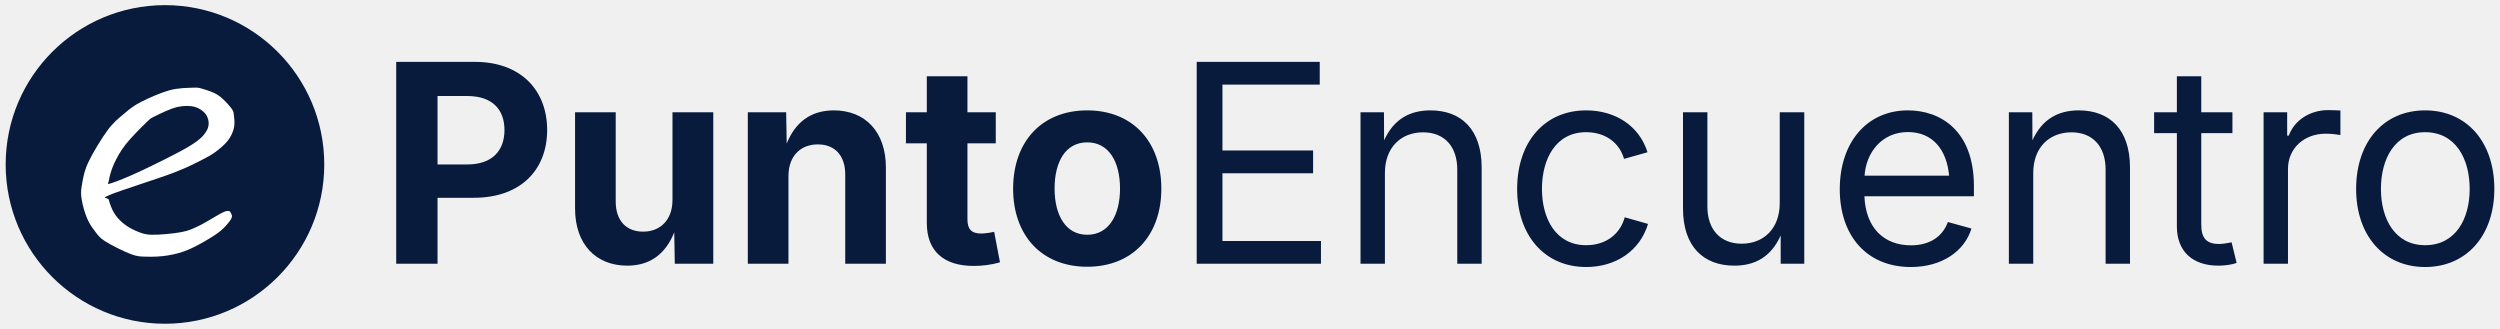
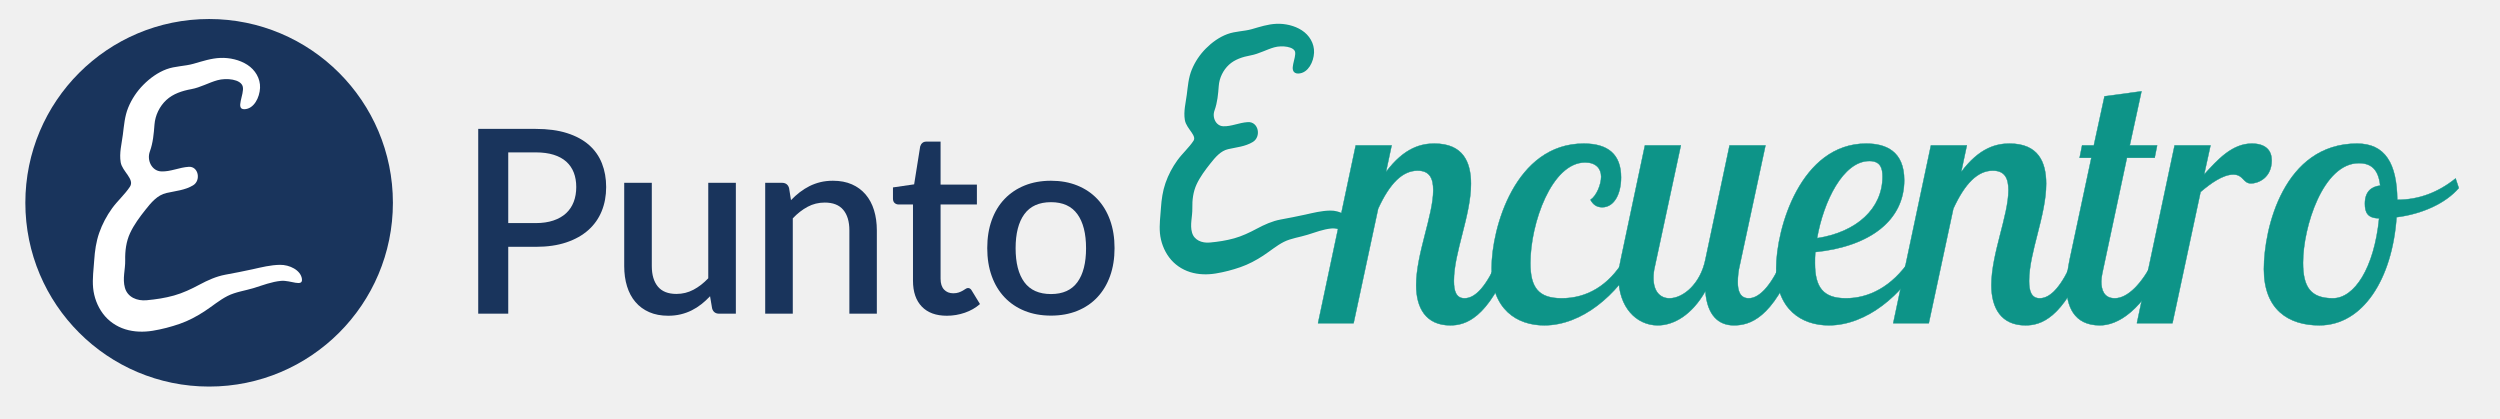
- <svg xmlns="http://www.w3.org/2000/svg" width="973" height="128" viewBox="0 0 972.59 128.00" role="img" aria-label="Logo horizontal PuntoEncuentro" version="1.1" id="svg2">
-   <g id="g1" transform="translate(-4.5263 -5.0283) scale(0.502024)">
-     <circle cx="136.5" cy="137.5" r="123.5" fill="#081B3D" id="circle1" />
-     <path d="M 178.00,84.00 C 174.33,81.50 169.33,80.00 166.00,79.00 C 162.67,78.00 162.33,77.83 158.00,78.00 C 153.67,78.17 146.67,78.17 140.00,80.00 C 133.33,81.83 123.83,86.00 118.00,89.00 C 112.17,92.00 109.33,94.33 105.00,98.00 C 100.67,101.67 96.67,104.67 92.00,111.00 C 87.33,117.33 80.33,128.83 77.00,136.00 C 73.67,143.17 72.83,149.17 72.00,154.00 C 71.17,158.83 71.33,160.83 72.00,165.00 C 72.67,169.17 74.33,175.00 76.00,179.00 C 77.67,183.00 79.67,186.00 82.00,189.00 C 84.33,192.00 85.33,194.00 90.00,197.00 C 94.67,200.00 104.67,205.00 110.00,207.00 C 115.33,209.00 117.17,208.83 122.00,209.00 C 126.83,209.17 133.33,209.00 139.00,208.00 C 144.67,207.00 149.67,205.83 156.00,203.00 C 162.33,200.17 171.83,194.67 177.00,191.00 C 182.17,187.33 185.17,183.50 187.00,181.00 C 188.83,178.50 188.67,177.17 188.00,176.00 C 187.33,174.83 187.17,172.50 183.00,174.00 C 178.83,175.50 168.67,182.33 163.00,185.00 C 157.33,187.67 155.17,188.83 149.00,190.00 C 142.83,191.17 131.83,192.17 126.00,192.00 C 120.17,191.83 117.67,190.50 114.00,189.00 C 110.33,187.50 106.83,185.33 104.00,183.00 C 101.17,180.67 98.83,178.00 97.00,175.00 C 95.17,172.00 93.50,167.33 93.00,165.00 C 92.50,162.67 85.67,164.50 94.00,161.00 C 102.33,157.50 130.83,148.67 143.00,144.00 C 155.17,139.33 161.17,136.00 167.00,133.00 C 172.83,130.00 174.83,128.50 178.00,126.00 C 181.17,123.50 184.00,120.83 186.00,118.00 C 188.00,115.17 189.33,112.00 190.00,109.00 C 190.67,106.00 190.33,102.50 190.00,100.00 C 189.67,97.50 190.00,96.67 188.00,94.00 C 186.00,91.33 181.67,86.50 178.00,84.00 Z M 169.00,100.00 C 170.50,103.00 171.17,107.17 169.00,111.00 C 166.83,114.83 164.33,117.83 156.00,123.00 C 147.67,128.17 129.17,137.17 119.00,142.00 C 108.83,146.83 99.33,150.67 95.00,152.00 C 90.67,153.33 92.67,152.50 93.00,150.00 C 93.33,147.50 94.83,141.67 97.00,137.00 C 99.17,132.33 101.83,127.33 106.00,122.00 C 110.17,116.67 118.17,108.67 122.00,105.00 C 125.83,101.33 125.00,102.00 129.00,100.00 C 133.00,98.00 140.83,94.17 146.00,93.00 C 151.17,91.83 156.17,91.83 160.00,93.00 C 163.83,94.17 167.50,97.00 169.00,100.00 Z" fill="#FFFFFF" fill-rule="evenodd" id="path1" />
+ <svg xmlns="http://www.w3.org/2000/svg" xmlns:xlink="http://www.w3.org/1999/xlink" width="789" height="132" viewBox="0 0 789 132" role="img" aria-label="PuntoEncuentro">
+   <defs>
+     <path id="E_MASTER" d="M23.847,64.626 C21.647,67.676 19.828,71.092 18.576,74.689 C17.323,78.287 16.789,82.062 16.540,85.850 C16.292,89.638 15.740,93.405 16.085,97.182 C16.431,100.958 17.839,104.731 20.115,107.779 C22.390,110.827 25.608,113.038 29.244,114.178 C32.881,115.317 36.803,115.395 40.542,114.782 C44.281,114.169 48.005,113.194 51.585,111.951 C55.164,110.709 58.519,108.914 61.717,106.834 C64.914,104.754 67.853,102.218 71.193,100.528 C74.533,98.838 78.463,98.360 82.080,97.235 C85.697,96.111 89.259,94.693 93.132,94.337 C97.006,93.981 102.186,97.046 101.664,93.482 C101.142,89.918 96.569,87.703 92.676,87.768 C88.782,87.833 85.142,88.759 81.452,89.585 C77.763,90.412 73.977,91.117 70.255,91.817 C66.533,92.517 63.098,94.066 59.720,95.873 C56.343,97.681 52.871,99.334 49.224,100.347 C45.576,101.359 41.957,101.920 38.023,102.281 C34.089,102.642 30.228,101.052 29.132,97.209 C28.036,93.366 29.324,89.704 29.238,85.872 C29.152,82.041 29.641,78.200 31.237,74.764 C32.833,71.328 35.159,68.202 37.492,65.257 C39.824,62.311 42.383,59.178 46.140,58.327 C49.897,57.476 53.764,57.184 57.071,55.180 C60.377,53.175 59.268,47.368 55.320,47.592 C51.372,47.816 47.823,49.654 43.984,49.475 C40.145,49.296 38.027,44.930 39.338,41.327 C40.649,37.724 40.953,34.032 41.243,30.259 C41.532,26.485 43.329,22.775 46.108,20.206 C48.887,17.636 52.600,16.444 56.356,15.752 C60.111,15.060 63.426,13.104 67.055,12.098 C70.683,11.092 76.686,11.643 77.428,14.737 C78.169,17.831 74.222,24.119 78.132,23.982 C82.041,23.846 84.333,19.149 84.506,15.248 C84.679,11.348 82.498,7.851 79.313,5.787 C76.128,3.722 72.029,2.815 68.281,2.956 C64.534,3.097 60.931,4.295 57.263,5.348 C53.594,6.400 49.701,6.274 46.143,7.604 C42.585,8.934 39.375,11.265 36.709,13.950 C34.043,16.635 31.908,19.815 30.464,23.350 C29.020,26.886 28.749,30.721 28.269,34.468 C27.789,38.216 26.754,41.978 27.388,45.747 C28.023,49.515 33.206,52.646 31.177,55.749 C29.149,58.851 26.048,61.577 23.847,64.626 Z" />
+   </defs>
+   <g>
+     <circle cx="66" cy="64" r="58" fill="#19345C" />
+     <use href="#E_MASTER" xlink:href="#E_MASTER" transform="translate(17 16) scale(.77)" fill="#FFFFFF" />
  </g>
-   <g id="text2" transform="translate(-131.1191 -21.3457) scale(1)" style="font-size:108px;font-family:Inter;fill:#081b3d" aria-label="PuntoEncuentro">
-     <path style="font-weight:700" d="m 285.119,124 h 16.084 V 98.318 h 14.186 c 18.088,0 28.477,-10.811 28.477,-26.367 0,-15.451 -10.23,-26.525 -28.107,-26.525 H 285.119 Z M 301.203,85.346 V 58.715 h 11.549 c 9.861,0 14.502,5.326 14.502,13.236 0,7.91 -4.641,13.395 -14.449,13.395 z m 73.828,39.393 c 8.965,0 14.977,-4.641 18.299,-12.973 L 393.541,124 h 14.977 V 65.043 h -15.873 v 34.119 c 0,7.805 -4.746,12.34 -11.443,12.34 -6.645,0 -10.652,-4.377 -10.652,-11.707 V 65.043 h -15.82 v 37.494 c 0,13.816 8.068,22.201 20.303,22.201 z m 62.754,-34.857 c 0,-7.805 4.693,-12.34 11.443,-12.34 6.645,0 10.652,4.377 10.652,11.707 V 124 h 15.82 V 86.506 c 0,-13.816 -8.016,-22.201 -20.25,-22.201 -9.07,0 -15.029,4.693 -18.352,12.92 l -0.211,-12.182 H 421.965 V 124 h 15.82 z m 80.684,-24.838 H 507.447 V 51.016 h -15.82 v 14.027 h -8.121 v 12.076 h 8.121 v 31.008 c 0,10.811 6.434,16.717 18.246,16.717 3.164,0 6.697,-0.369 10.23,-1.424 l -2.268,-11.865 c -1.16,0.316 -3.797,0.686 -5.01,0.686 -3.85,0 -5.379,-1.74 -5.379,-5.484 V 77.119 h 11.021 z m 35.596,60.117 c 17.719,0 28.846,-12.234 28.846,-30.375 0,-18.246 -11.127,-30.48 -28.846,-30.48 -17.771,0 -28.846,12.234 -28.846,30.48 0,18.141 11.074,30.375 28.846,30.375 z m 0,-12.445 c -8.438,0 -12.709,-7.699 -12.709,-17.982 0,-10.441 4.271,-17.982 12.709,-17.982 8.438,0 12.762,7.594 12.762,17.982 0,10.283 -4.324,17.982 -12.762,17.982 z" id="path2" />
-     <path d="m 596.674,124 h 48.357 v -8.859 H 606.693 V 88.773 h 35.279 v -8.859 h -35.279 V 54.285 h 37.863 v -8.859 h -47.883 z m 73.248,-35.332 c 0,-10.072 6.381,-15.82 14.871,-15.82 8.227,0 13.289,5.432 13.289,14.502 V 124 h 9.492 V 86.559 c 0,-14.924 -8.016,-22.254 -19.934,-22.254 -7.91,0 -14.238,3.322 -18.035,11.654 l -0.053,-10.916 h -9.123 V 124 h 9.492 z m 78.311,36.598 c 11.549,0 20.936,-6.275 24.1,-16.77 l -9.07,-2.584 c -1.74,6.381 -7.119,10.863 -15.029,10.863 -11.76,0 -17.191,-10.283 -17.191,-21.885 0,-11.76 5.432,-22.096 17.191,-22.096 7.752,0 13.025,4.324 14.766,10.389 l 9.123,-2.584 C 768.904,70.316 759.623,64.305 748.232,64.305 c -16.031,0 -26.842,12.129 -26.842,30.586 0,18.193 10.811,30.375 26.842,30.375 z m 57.691,-0.527 c 7.752,0 14.186,-3.164 18.035,-11.76 V 124 h 9.176 V 65.043 h -9.545 V 100.375 c 0,10.072 -6.381,15.82 -14.818,15.82 -8.227,0 -13.342,-5.432 -13.342,-14.502 V 65.043 h -9.492 v 37.441 c 0,14.924 8.068,22.254 19.986,22.254 z m 68.66,0.527 c 12.076,0 20.883,-6.064 23.625,-14.977 l -9.176,-2.531 c -2.215,6.012 -7.436,9.07 -14.396,9.07 -10.441,0 -17.613,-6.75 -18.088,-19.09 h 42.609 v -3.955 c 0,-21.779 -13.184,-29.479 -25.682,-29.479 -16.084,0 -26.525,12.604 -26.525,30.691 0,18.141 10.547,30.27 27.633,30.27 z M 856.602,89.723 c 0.58,-9.018 6.75,-16.98 16.875,-16.98 9.703,0 15.135,6.961 16.031,16.98 z m 65.654,-1.055 c 0,-10.072 6.381,-15.82 14.871,-15.82 8.227,0 13.289,5.432 13.289,14.502 V 124 h 9.492 V 86.559 c 0,-14.924 -8.016,-22.254 -19.934,-22.254 -7.91,0 -14.238,3.322 -18.035,11.654 l -0.053,-10.916 h -9.123 V 124 h 9.492 z m 77.52,-23.625 H 987.646 V 51.016 h -9.492 v 14.027 h -8.859 v 8.121 h 8.859 v 36.281 c 0,9.65 6.012,15.293 16.189,15.293 2.426,0 5.115,-0.369 7.066,-1.055 l -1.951,-8.016 c -1.582,0.316 -3.639,0.633 -4.852,0.633 -5.01,0 -6.961,-2.32 -6.961,-7.594 V 73.164 h 12.129 z M 1011.904,124 h 9.492 V 87.086 c 0,-7.963 6.223,-13.711 14.713,-13.711 2.531,0 5.115,0.422 5.695,0.527 v -9.545 c -1.107,-0.053 -3.428,-0.158 -4.799,-0.158 -7.014,0 -13.131,3.955 -15.293,9.914 h -0.633 v -9.07 h -9.176 z m 62.859,1.266 c 16.084,0 26.947,-12.182 26.947,-30.375 0,-18.457 -10.863,-30.586 -26.947,-30.586 -16.031,0 -26.842,12.129 -26.842,30.586 0,18.193 10.81,30.375 26.842,30.375 z m 0,-8.49 c -11.76,0 -17.191,-10.283 -17.191,-21.885 0,-11.76 5.432,-22.096 17.191,-22.096 11.918,0 17.35,10.389 17.35,22.096 0,11.602 -5.432,21.885 -17.35,21.885 z" id="path3" />
+   <g fill="#19345C" transform="translate(144 99)">
+     <path d="M619 706Q697 706 756.5 726.0Q816 746 855.5 782.5Q895 819 915.0 871.0Q935 923 935 987Q935 1050 915.5 1100.0Q896 1150 857.0 1185.0Q818 1220 758.5 1238.5Q699 1257 619 1257H405V706ZM619 1440Q760 1440 863.5 1407.0Q967 1374 1034.5 1314.5Q1102 1255 1135.0 1171.5Q1168 1088 1168 987Q1168 884 1133.0 798.5Q1098 713 1029.0 651.5Q960 590 857.5 555.5Q755 521 619 521H405V0H171V1440Z" transform="translate(0.000 0.000) scale(0.0405 -0.0405)" />
+     <path d="M991 1020V0H861Q818 0 806 41L790 136Q758 102 722.5 74.0Q687 46 647.0 26.0Q607 6 561.5 -5.0Q516 -16 464 -16Q380 -16 316.0 12.0Q252 40 208.5 91.0Q165 142 143.0 213.5Q121 285 121 371V1020H336V371Q336 268 383.5 211.0Q431 154 528 154Q599 154 660.5 186.5Q722 219 776 276V1020Z" transform="translate(48.100 0.000) scale(0.0405 -0.0405)" />
+     <path d="M332 885Q365 919 400.5 946.5Q436 974 476.0 994.0Q516 1014 561.0 1025.0Q606 1036 659 1036Q743 1036 806.5 1008.0Q870 980 913.5 929.0Q957 878 979.0 806.5Q1001 735 1001 649V0H787V649Q787 752 739.5 809.0Q692 866 595 866Q523 866 461.5 833.0Q400 800 346 743V0H131V1020H261Q305 1020 317 979Z" transform="translate(92.191 0.000) scale(0.0405 -0.0405)" />
+     <path d="M458 -16Q331 -16 262.5 55.5Q194 127 194 257V851H82Q64 851 51.0 862.5Q38 874 38 897V984L203 1008L250 1303Q255 1320 267.0 1330.5Q279 1341 299 1341H409V1006H692V851H409V272Q409 217 436.0 188.0Q463 159 508 159Q533 159 551.0 165.5Q569 172 582.0 179.5Q595 187 604.5 193.5Q614 200 623 200Q641 200 652 180L716 75Q666 31 598.0 7.5Q530 -16 458 -16Z" transform="translate(136.282 0.000) scale(0.0405 -0.0405)" />
+     <path d="M572 1036Q685 1036 776.5 999.0Q868 962 932.5 894.0Q997 826 1032.0 729.0Q1067 632 1067 511Q1067 390 1032.0 293.0Q997 196 932.5 127.5Q868 59 776.5 22.0Q685 -15 572 -15Q458 -15 366.5 22.0Q275 59 210.0 127.5Q145 196 110.0 293.0Q75 390 75 511Q75 632 110.0 729.0Q145 826 210.0 894.0Q275 962 366.5 999.0Q458 1036 572 1036ZM572 153Q710 153 777.5 245.5Q845 338 845 510Q845 682 777.5 775.5Q710 869 572 869Q432 869 364.0 775.5Q296 682 296 510Q296 338 364.0 245.5Q432 153 572 153Z" transform="translate(164.538 0.000) scale(0.0405 -0.0405)" />
+   </g>
+   <use href="#E_MASTER" xlink:href="#E_MASTER" fill="#0D9488" transform="translate(355.44 6) scale(0.695)" stroke="#0D9488" stroke-width="1.56" stroke-linecap="round" stroke-linejoin="round" />
+   <g fill="#0D9488" transform="translate(9 0)" stroke="#0D9488" stroke-width="1.10" stroke-linecap="round" stroke-linejoin="round">
+     <path d="M84 500 -22 0H78L147 322C180 394 216 429 258 429C292 429 302 407 302 374C302 303 254 195 254 107C254 43 281 -6 350 -6C391 -6 456 11 521 179H484C453 107 422 70 390 70C366 70 360 91 360 119C360 199 408 303 408 392C408 453 386 505 305 505C270 505 221 495 169 425L185 500Z" transform="translate(409.439 102.000) scale(0.11224 -0.11224)" />
+     <path d="M286 347C293 334 303 326 319 326C353 326 372 364 372 410C372 475 335 505 267 505C74 505 8 267 8 155C8 39 79 -6 156 -6C263 -6 362 81 415 179H381C337 105 275 70 205 70C140 70 117 100 117 169C117 281 177 452 271 452C301 452 316 435 316 412C316 390 303 358 286 347Z" transform="translate(460.855 102.000) scale(0.11224 -0.11224)" />
+     <path d="M322 500 254 179C240 110 191 70 153 70C128 70 108 88 108 127C108 137 109 148 112 160L185 500H84L16 179C12 161 10 144 10 128C10 45 60 -6 120 -6C165 -6 216 23 254 90C259 22 291 -6 334 -6C378 -6 443 12 508 179H471C442 111 408 70 376 70C351 70 345 92 345 115C345 131 347 148 350 160L423 500Z" transform="translate(500.710 102.000) scale(0.11224 -0.11224)" />
+     <path d="M368 402C368 484 316 505 261 505C77 505 8 267 8 154C8 39 79 -6 156 -6C263 -6 364 81 417 179H385C333 101 267 70 204 70C140 70 117 101 117 169C117 179 117 189 118 200C273 216 368 290 368 402ZM270 456C302 456 307 435 307 412C307 322 234 256 123 239C141 342 196 456 270 456Z" transform="translate(550.667 102.000) scale(0.11224 -0.11224)" />
+     <path d="M84 500 -22 0H78L147 322C180 394 216 429 258 429C292 429 302 407 302 374C302 303 254 195 254 107C254 43 281 -6 350 -6C391 -6 456 11 521 179H484C453 107 422 70 390 70C366 70 360 91 360 119C360 199 408 303 408 392C408 453 386 505 305 505C270 505 221 495 169 425L185 500Z" transform="translate(590.972 102.000) scale(0.11224 -0.11224)" />
+     <path d="M44 465H77L16 179C12 159 7 131 7 106C7 49 27 -6 101 -6C150 -6 221 32 290 179H253C220 111 179 70 143 70C113 70 105 93 105 117C105 132 110 149 112 160L177 465H255L262 500H185L218 652L114 638L84 500H51Z" transform="translate(642.388 102.000) scale(0.11224 -0.11224)" />
+     <path d="M84 500 -22 0H78L157 369C185 393 220 418 249 418C278 418 276 393 299 393C317 393 357 407 357 458C357 485 341 505 301 505C246 505 205 460 167 418L185 500Z" transform="translate(667.876 102.000) scale(0.11224 -0.11224)" />
+     <path d="M270 505C64 505 8 267 8 152C8 38 77 -6 164 -6C287 -6 369 125 381 298C453 307 519 337 556 380L547 407C497 367 443 347 383 347C382 449 349 505 270 505ZM202 70C140 70 118 101 118 170C118 270 174 450 275 450C308 450 330 434 335 387C310 384 292 370 292 336C292 312 299 295 332 295C318 154 262 70 202 70Z" transform="translate(704.589 102.000) scale(0.11224 -0.11224)" />
  </g>
</svg>
